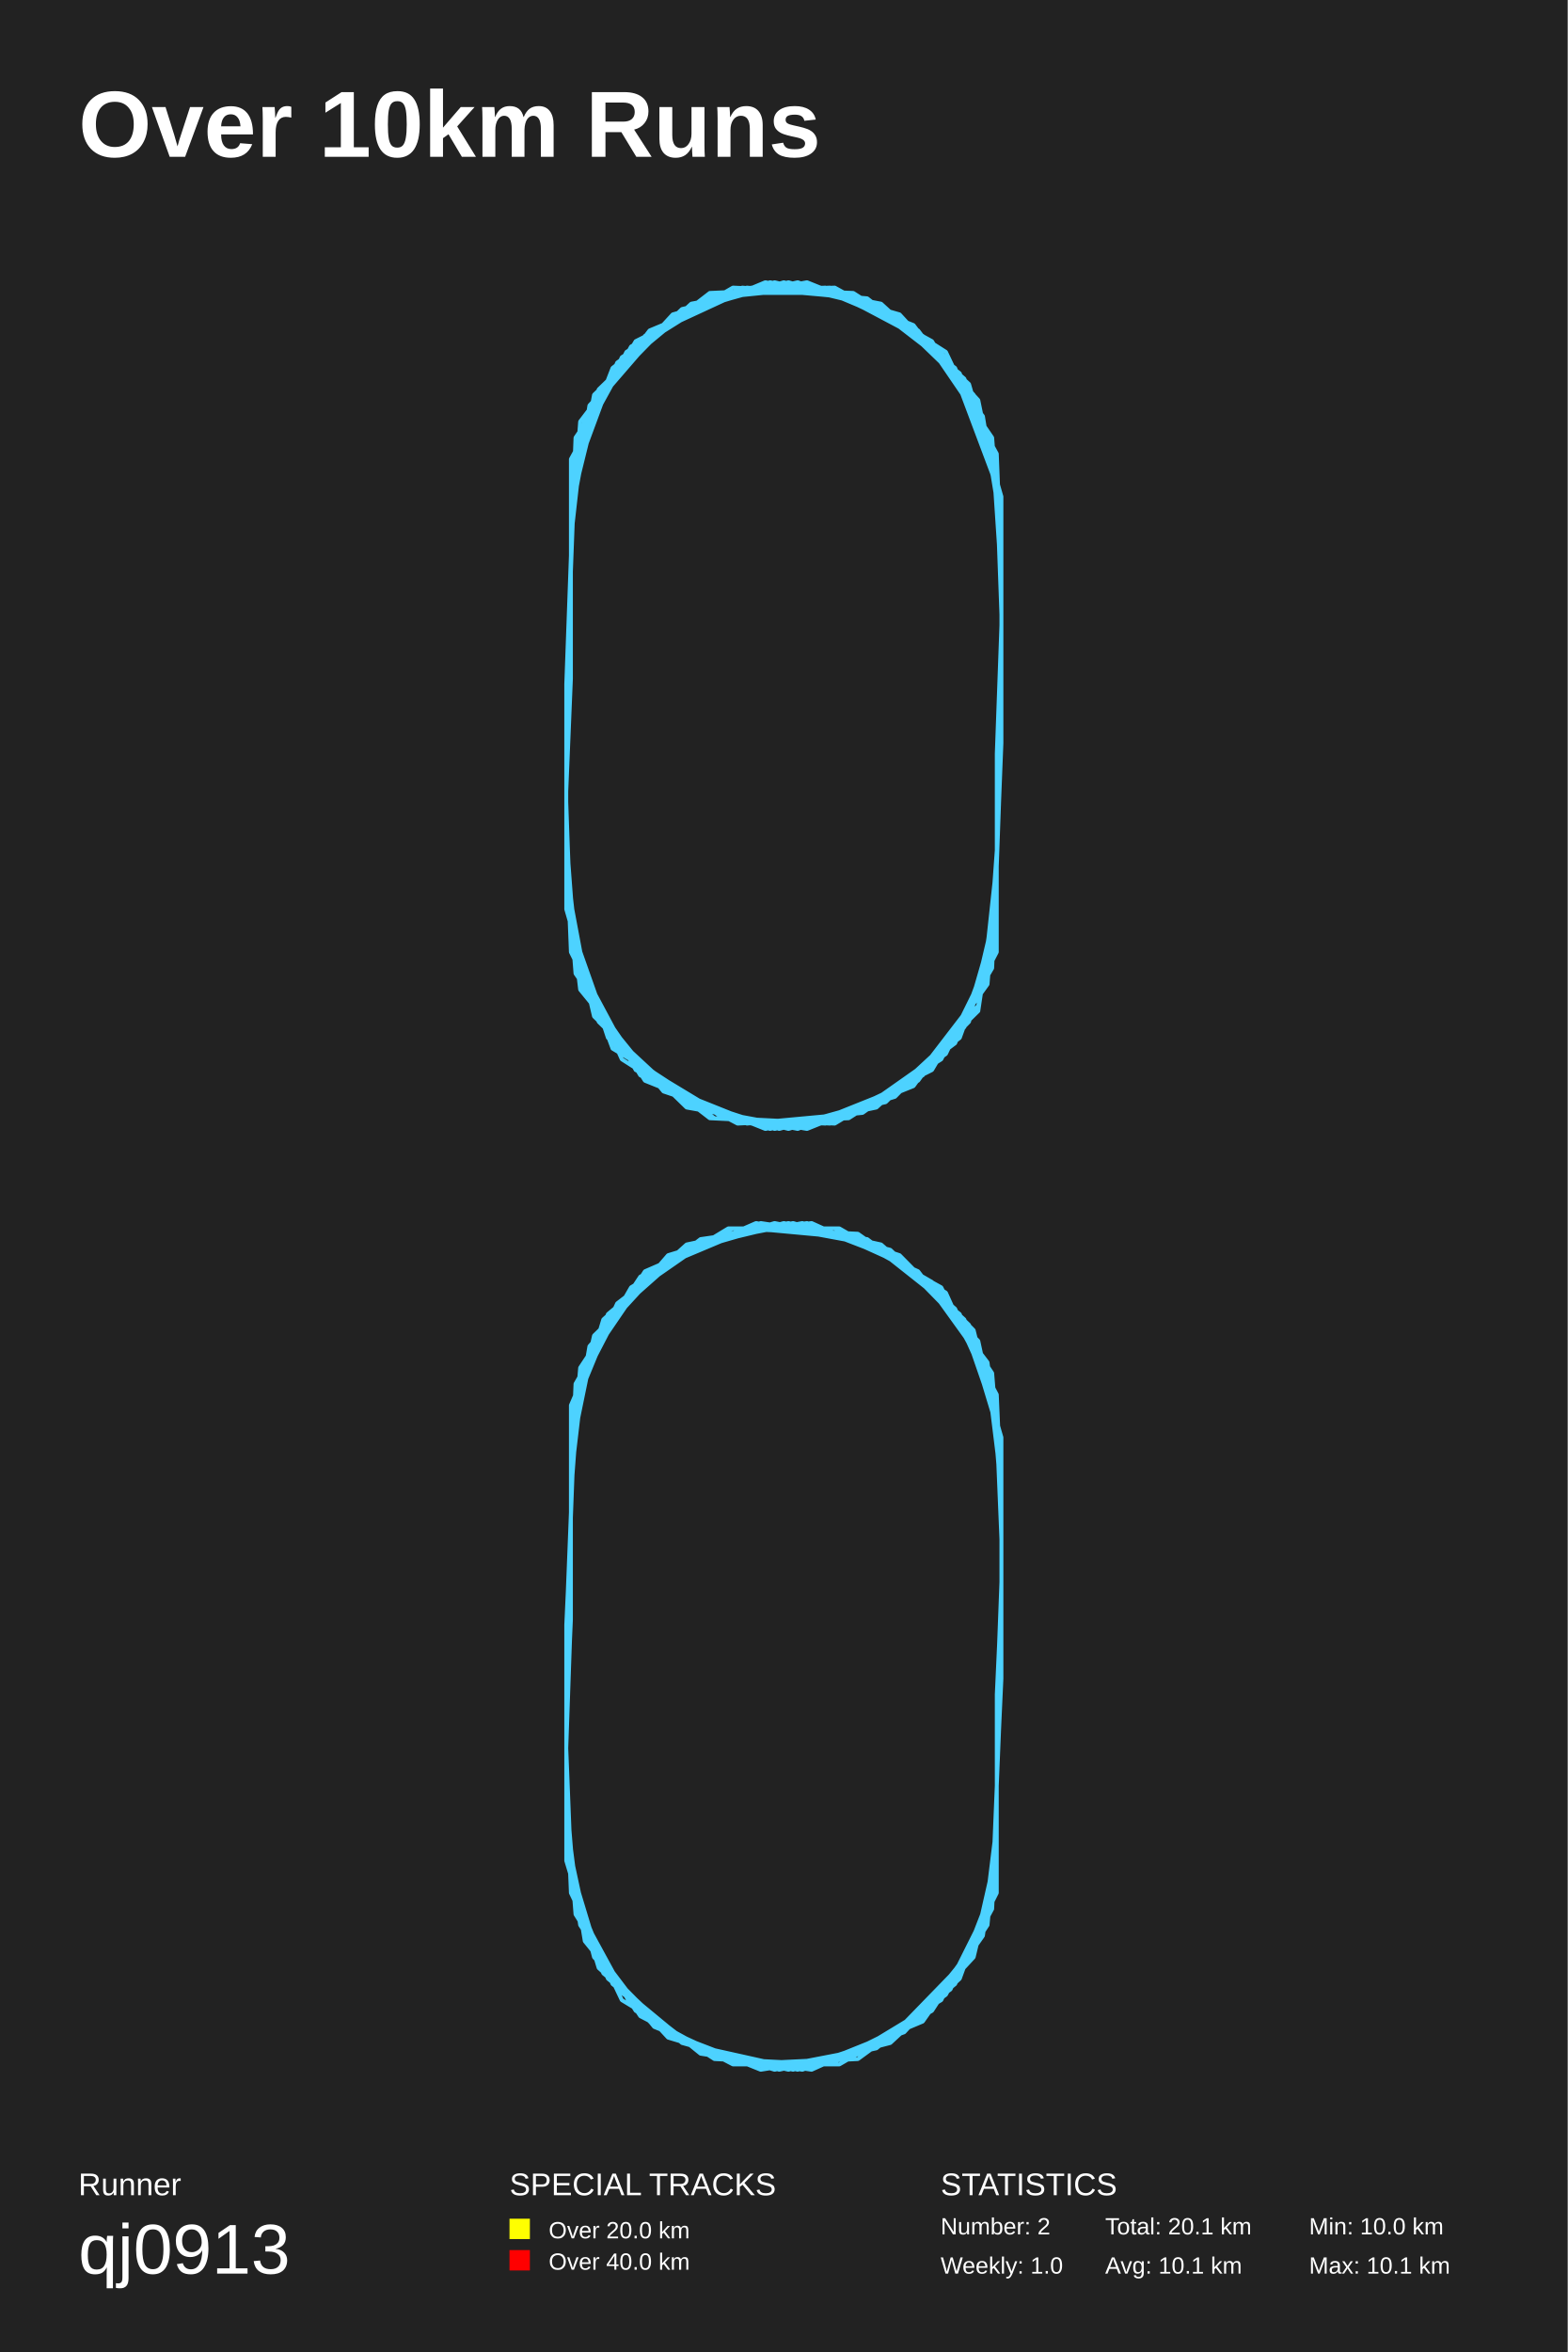
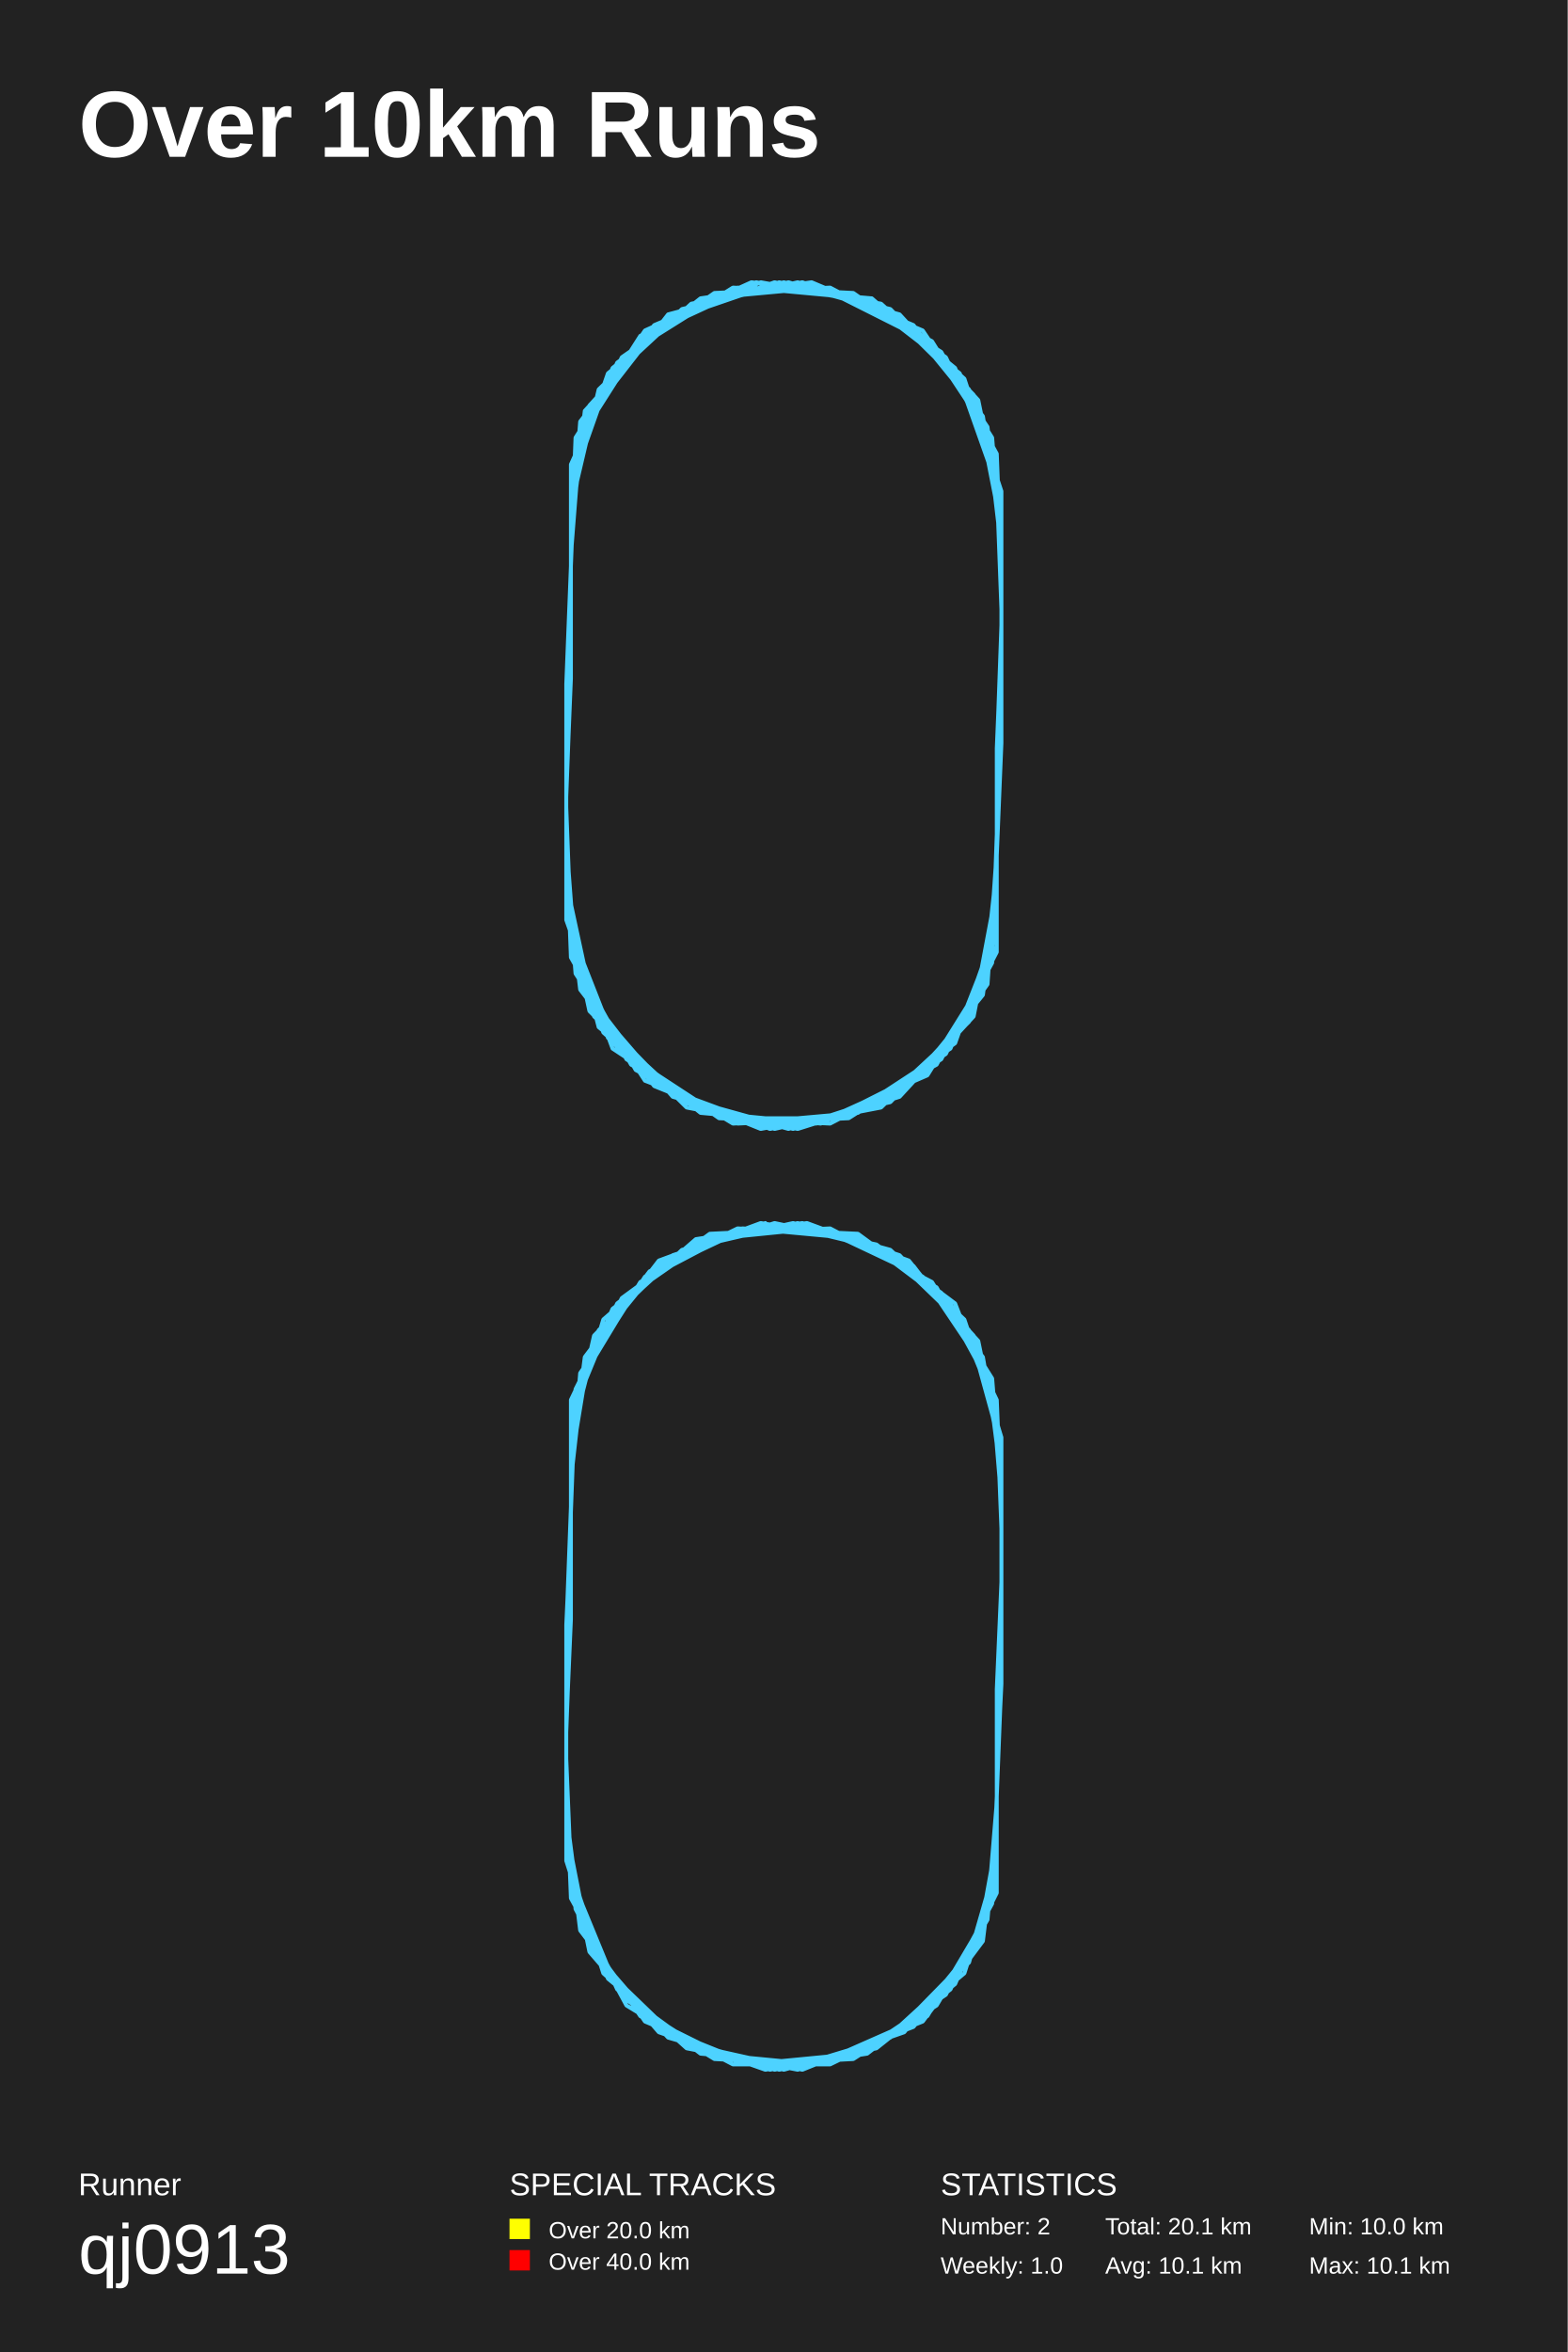
<svg xmlns="http://www.w3.org/2000/svg" baseProfile="full" height="300mm" version="1.1" viewBox="0,0,200,300" width="200mm">
  <defs />
  <rect fill="#222222" height="300" width="200" x="0" y="0" />
  <text fill="#FFFFFF" style="font-size:12px; font-family:Arial; font-weight:bold;" x="10" y="20">Over 10km Runs</text>
  <text fill="#FFFFFF" style="font-size:4px; font-family:Arial" x="10" y="280">Runner</text>
  <text fill="#FFFFFF" style="font-size:9px; font-family:Arial" x="10" y="290">qj0913</text>
  <text fill="#FFFFFF" style="font-size:4px; font-family:Arial" x="65" y="280">SPECIAL TRACKS</text>
  <rect fill="yellow" height="2.6" width="2.6" x="65" y="283" />
  <text fill="#FFFFFF" style="font-size:3px; font-family:Arial" x="70" y="285.5">Over 20.0 km</text>
  <rect fill="red" height="2.6" width="2.6" x="65" y="287" />
  <text fill="#FFFFFF" style="font-size:3px; font-family:Arial" x="70" y="289.5">Over 40.0 km</text>
  <text fill="#FFFFFF" style="font-size:4px; font-family:Arial" x="120" y="280">STATISTICS</text>
  <text fill="#FFFFFF" style="font-size:3px; font-family:Arial" x="120" y="285">Number: 2</text>
  <text fill="#FFFFFF" style="font-size:3px; font-family:Arial" x="120" y="290">Weekly: 1.0</text>
  <text fill="#FFFFFF" style="font-size:3px; font-family:Arial" x="141" y="285">Total: 20.1 km</text>
  <text fill="#FFFFFF" style="font-size:3px; font-family:Arial" x="141" y="290">Avg: 10.1 km</text>
  <text fill="#FFFFFF" style="font-size:3px; font-family:Arial" x="167" y="285">Min: 10.0 km</text>
  <text fill="#FFFFFF" style="font-size:3px; font-family:Arial" x="167" y="290">Max: 10.1 km</text>
-   <polyline fill="none" opacity="1" points="108.268,142.633 121.851,133.063 127.166,118.709 127.166,104.355 127.757,89.317 127.757,74.279 127.166,59.241 120.67,45.57 109.449,38.051 95.866,36.684 81.102,43.519 72.834,58.557 72.834,72.912 72.243,88.633 72.243,102.988 72.834,118.025 77.558,132.38 91.141,142.633 105.315,143.316 118.898,136.481 126.576,123.494 127.166,109.139 127.757,94.785 127.757,81.798 127.757,67.443 125.395,53.089 117.127,42.152 104.134,36.684 90.551,38.051 78.739,46.253 72.834,59.924 72.834,72.912 72.834,86.582 72.243,100.937 72.243,114.608 75.787,129.646 87.007,140.582 100.591,144.0 114.174,139.899 123.623,130.329 127.166,115.975 127.166,100.937 127.757,86.582 127.757,72.228 126.576,57.19 119.489,44.203 105.315,36.684 90.551,37.367 78.149,46.937 72.834,60.608 72.834,74.962 72.243,90 72.243,106.405 72.834,121.443 79.33,134.43 92.913,142.633 105.906,143.316 117.717,137.165 125.985,124.861 127.166,109.823 127.757,94.101 127.757,80.431 127.757,65.393 124.804,51.038 114.764,40.101 100,36.0 86.417,40.101 76.377,50.355 72.834,64.709 72.834,79.747 72.243,95.469 72.243,110.507 74.015,125.544 82.873,137.848 96.457,143.316 110.04,141.949 120.67,134.43 127.166,120.76 127.166,105.038 127.757,90.684 127.757,76.329 127.166,61.975 123.032,48.304 111.811,38.734 97.638,36.0 82.873,42.152 74.015,53.772 72.834,69.494 72.834,84.532 72.243,100.253 72.243,115.975 76.377,130.329 88.189,141.266 101.772,144.0 117.127,137.848 125.985,125.544 127.166,111.19 127.166,96.152 127.757,79.747 127.757,64.709 124.213,50.355 114.174,40.101 100.591,36.0 85.826,40.101 75.787,51.038 72.834,65.393 72.834,80.431 72.243,95.469 72.243,111.874 74.605,126.912 84.645,139.215 98.819,144.0 111.811,141.266 123.032,131.013 127.166,116.658 127.166,101.62 127.757,86.582 127.757,70.861 126.576,56.506 118.898,43.519 106.496,36.684 91.141,37.367 78.739,46.253 72.834,59.924 72.834,73.595 72.243,89.317 72.243,104.355 72.834,119.393 78.149,133.747 92.913,142.633 106.496,143.316 120.079,135.114 127.166,120.76 127.166,105.722 127.757,91.367 127.757,75.646 127.166,60.608 121.851,46.937 110.04,38.051 95.275,36.684 81.102,43.519 73.424,56.506 72.834,71.544 72.834,86.582 72.243,100.937 72.243,115.975 76.377,130.329 88.189,141.266 102.953,144.0 116.536,138.532 125.985,125.544 127.166,111.19 127.166,96.152 127.757,81.114 127.757,66.076 124.804,51.722 115.355,40.785 101.772,36.0 87.007,39.418 76.377,49.671 72.834,64.709 72.834,78.38 72.243,92.734 72.243,107.772 73.424,123.494 81.692,137.165 95.866,143.316 110.04,141.949 121.851,133.063 127.166,118.709 127.166,102.988 127.757,88.633 127.757,72.228 126.576,57.19 120.079,44.886 107.677,37.367 92.323,37.367 79.921,44.886 72.834,59.241 72.834,74.279 72.243,90.684 72.243,105.038 72.834,120.76 79.33,135.114 91.141,142.633 104.725,143.316 117.717,137.165 125.985,124.861 127.166,109.823 127.757,94.785 127.757,80.431 127.757,64.709 123.623,49.671 112.993,39.418 98.819,36.0 86.417,40.101 75.787,50.355 72.834,66.076 72.834,81.798 72.243,96.152 72.243,111.19 74.015,126.228 84.055,138.532 97.638,144.0 111.811,141.266 123.623,130.329 127.166,115.291 127.166,99.57 127.757,85.899 127.757,70.861 126.576,55.823 117.717,42.835 104.725,36.684 91.141,37.367 78.739,46.253 72.834,60.608 72.834,76.329 72.243,91.367 72.243,106.405 72.834,121.443 81.102,136.481 94.094,143.316 108.268,142.633 120.079,135.114 127.166,121.443 127.166,104.355 127.757,89.317 127.757,74.279 127.166,58.557 120.079,44.886 108.268,37.367 93.504,36.684 80.511,44.203 73.424,57.19 72.834,72.912 72.243,87.95 72.243,102.988 72.834,118.709 78.149,133.063 91.141,142.633 104.725,143.316 117.717,137.165 125.395,126.228 127.166,109.823 127.757,93.418 127.757,78.38 127.757,63.342 123.623,48.987 112.402,38.734 98.228,36.0 85.236,40.785 74.605,53.089 72.834,68.81 72.834,83.848 72.243,99.57 72.243,115.291 76.377,130.329 87.598,141.266 102.953,144.0 115.945,138.532 125.395,126.228 127.166,110.507 127.757,94.101 127.757,78.38 127.166,61.975 122.442,47.62 110.04,38.051 94.685,36.684 81.102,43.519 73.424,57.19 72.834,72.912 72.243,87.266 72.243,102.988 72.834,118.025 78.149,133.063 90.551,142.633 104.725,143.316 117.717,137.165 125.985,124.861 127.166,108.456 127.757,92.051 127.757,76.329 127.166,61.975 121.261,46.253 110.63,38.051 95.275,36.684 82.283,42.835 73.424,55.823 72.834,70.861 72.243,87.266 72.243,102.304 72.834,119.393 78.739,133.747 92.323,142.633 106.496,143.316 120.079,135.114 127.166,121.443 127.166,106.405 127.757,90 127.757,74.279 126.576,56.506 119.489,44.203 105.906,36.684 90.551,37.367 78.149,47.62 72.834,61.975 72.834,77.696 72.243,92.734 72.243,109.139 73.424,124.177 82.873,137.848 98.228,144.0 112.993,140.582 124.804,128.962 127.166,113.241 127.166,96.836 127.757,80.431 127.757,64.709 124.213,50.355 114.764,40.101 100.591,36.0 85.826,40.101 75.196,51.722 72.834,66.76 72.834,81.798 72.243,97.519 72.243,111.874 75.196,127.595 84.645,139.215 99.409,144.0 114.174,139.899 124.804,128.279 127.166,112.557 127.166,98.203 127.757,82.481 127.757,67.443 125.395,53.089 116.536,41.468 102.953,36.0 88.189,38.734 76.377,49.671 72.834,64.025 72.834,79.063 72.243,94.785 72.243,109.139 74.015,124.861 82.283,137.848 95.866,143.316 110.04,141.949 122.442,132.38 127.166,119.393 127.166,104.355 127.757,88.633 127.757,72.912 127.166,57.874 120.079,44.886 107.677,37.367 91.732,37.367 78.739,46.253 72.834,60.608 72.834,75.646 72.243,91.367 72.243,106.405 73.424,122.127 81.102,136.481 95.275,143.316 110.04,141.949 121.851,133.063 127.166,120.076 127.166,104.355 127.757,89.317 127.757,73.595 127.166,58.557 120.67,44.886 108.859,37.367 93.504,36.684 79.33,45.57 72.834,59.924 72.834,75.646 72.243,91.367" stroke="#4DD2FF" stroke-dasharray="none" stroke-linecap="round" stroke-linejoin="round" stroke-width="0.5" />
-   <polyline fill="none" opacity="1" points="110.63,158.051 95.866,156.684 82.873,162.152 74.605,173.772 72.834,188.81 72.834,201.798 72.243,212.051 72.243,227.089 72.834,241.443 79.33,255.114 91.732,262.633 105.906,263.316 118.898,256.481 125.985,245.544 127.166,231.874 127.166,217.519 127.757,203.165 127.757,188.81 125.985,174.456 117.127,162.152 103.543,156.0 89.37,158.051 78.739,166.253 72.834,179.924 72.834,194.962 72.243,209.317 72.243,222.988 72.243,237.342 76.377,251.013 87.007,260.582 99.409,264.0 111.811,261.266 122.442,252.38 127.166,239.393 127.166,225.038 127.757,210.684 127.757,197.013 127.757,183.342 123.623,168.987 113.583,159.418 100,156.0 85.826,160.101 75.787,171.038 72.834,185.393 72.834,198.38 72.243,212.051 72.243,225.722 72.834,240.076 78.149,253.063 88.779,261.266 100.591,264.0 113.583,260.582 122.442,252.38 127.166,239.393 127.166,225.722 127.757,211.367 127.757,198.38 127.757,184.025 124.213,169.671 114.764,160.101 102.362,156.0 88.189,158.734 77.558,167.62 72.834,179.924 72.834,194.279 72.243,207.266 72.243,220.253 72.243,233.924 75.196,247.595 83.464,258.532 95.866,263.316 109.449,262.633 120.67,254.43 127.166,241.443 127.166,227.089 127.757,212.051 127.757,197.696 127.757,184.025 124.213,170.355 114.764,160.101 101.181,156.0 88.779,158.734 77.558,167.62 72.834,180.608 72.834,194.962 72.243,208.633 72.243,221.62 72.243,235.975 76.377,250.329 85.826,259.899 98.819,264.0 111.811,261.266 121.851,253.063 127.166,240.076 127.166,227.089 127.757,214.101 127.757,199.063 127.757,185.393 124.804,171.038 114.764,160.785 102.362,156.0 88.189,158.734 77.558,168.304 72.834,179.241 72.834,192.912 72.243,207.95 72.243,221.62 72.243,235.975 75.787,249.646 85.236,259.215 97.047,264.0 109.449,261.949 120.67,254.43 126.576,243.494 127.166,230.507 127.166,216.152 127.757,203.165 127.757,189.494 126.576,175.139 118.898,163.519 106.496,156.684 93.504,156.684 81.692,162.835 74.015,174.456 72.834,188.127 72.834,201.798 72.243,214.785 72.243,228.456 73.424,242.81 80.511,255.798 91.141,262.633 104.725,263.316 117.717,257.848 125.395,246.912 127.166,234.608 127.166,220.253 127.757,206.582 127.757,191.544 127.166,177.874 120.079,164.886 109.449,157.367 95.275,156.684 82.873,162.152 74.015,175.139 72.834,189.494 72.834,203.165 72.243,218.203 72.243,231.19 74.015,244.861 81.102,256.481 92.323,262.633 105.315,263.316 117.717,257.165 125.985,245.544 127.166,233.241 127.166,220.253 127.757,206.582 127.757,192.912 127.166,179.241 121.851,166.937 112.402,158.734 100,156.0 87.598,159.418 77.558,168.304 72.834,180.608 72.834,193.595 72.834,206.582 72.243,220.253 72.243,233.924 74.605,246.912 82.873,257.848 94.685,263.316 107.677,262.633 118.898,256.481 125.985,244.861 127.166,231.874 127.166,218.203 127.757,205.215 127.757,191.544 127.166,177.874 120.67,165.57 110.63,158.051 97.047,156.0 84.645,160.785 75.196,171.722 72.834,185.393 72.834,198.38 72.243,212.734 72.243,225.722 72.834,240.076 77.558,251.696 87.007,260.582 99.409,264.0 111.811,261.266 121.851,253.063 127.166,240.76 127.166,225.722 127.757,212.734 127.757,199.063 127.757,184.709 124.213,170.355 114.174,160.101 101.181,156.0 87.007,159.418 76.968,168.304 72.834,182.658 72.834,197.013 72.243,212.051 72.243,226.405 72.834,240.76 78.739,253.747 88.779,261.266 101.772,264.0 114.174,259.899 124.213,249.646 127.166,237.342 127.166,223.671 127.757,210.684 127.757,197.013 127.757,184.025 124.213,170.355 115.355,160.785 102.953,156.0 90.551,158.051 78.739,166.253 73.424,177.874 72.834,190.177 72.834,204.532 72.243,218.886 72.243,233.241 74.015,245.544 81.692,257.165 93.504,263.316 107.087,263.316 118.898,256.481 125.985,244.861 127.166,231.874 127.166,217.519 127.757,203.848 127.757,189.494 125.985,175.139 118.898,163.519 107.087,156.684 92.913,156.684 80.511,164.203 73.424,176.506 72.834,190.177 72.834,204.532 72.243,218.203 72.243,233.241 74.605,246.912 83.464,258.532 97.047,264.0 110.04,261.949 121.261,253.747 127.166,240.76 127.166,227.089 127.757,213.418 127.757,199.063 127.757,183.342 123.623,169.671 113.583,159.418 100.591,156.0 87.598,158.734 76.968,168.304 72.834,181.975 72.834,196.329 72.243,210 72.243,223.671 72.834,238.025 76.377,251.013 87.007,260.582 101.181,264.0 113.583,259.899 124.213,248.962 127.166,235.975 127.166,221.62 127.757,207.95 127.757,193.595 127.166,179.241 120.67,164.886 108.859,157.367 93.504,156.684 80.511,164.203 73.424,177.19 72.834,190.861 72.834,204.532 72.243,218.886 72.243,233.241 74.605,247.595 83.464,258.532 97.047,264.0 111.221,261.266 121.851,253.063 127.166,239.393 127.166,225.722 127.757,210.684 127.757,196.329 127.166,181.975 123.032,168.304 112.402,158.734 98.819,156.0 85.236,160.101 75.196,171.722 72.834,185.393 72.834,199.747 72.243,214.785 72.243,229.139 73.424,244.177 81.102,256.481 93.504,263.316 107.677,262.633 120.079,255.114 126.576,242.127 127.166,227.772 127.757,213.418 127.757,199.063 127.757,184.709 124.804,171.038 114.174,160.101 101.181,156.0 87.007,159.418 75.787,170.355 72.834,183.342 72.834,197.696 72.243,212.051 72.243,226.405 72.834,240.76 77.558,252.38 89.37,261.949 102.362,264.0 115.945,258.532 125.395,246.912 127.166,232.557 127.166,217.519 127.757,201.798 127.757,187.443 125.985,173.772 117.127,162.152 103.543,156.0 89.37,158.051 78.739,166.253 72.834,180.608 72.834,193.595 72.243,208.633 72.243,223.671 72.243,237.342 76.377,251.013 87.007,260.582 102.362,264.0 115.355,259.215 124.213,249.646 127.166,235.975 127.166,220.253 127.757,206.582 127.757,191.544 126.576,177.19 120.079,164.203 107.677,157.367 93.504,156.684 80.511,164.203 73.424,177.874 72.834,193.595 72.243,207.95 72.243,221.62 72.243,235.975 75.787,249.646 85.236,259.899 98.819,264.0 111.811,261.266 122.442,252.38 127.166,239.393 127.166,225.038 127.757,210 127.757,195.646 127.166,181.291 122.442,167.62 111.221,158.734 96.457,156.0 82.283,162.152 74.015,175.139 72.834,190.861 72.834,205.899 72.243,222.988 72.834,238.025 76.968,251.696 89.37,261.949 103.543,264.0 117.127,257.848 125.985,245.544" stroke="#4DD2FF" stroke-dasharray="none" stroke-linecap="round" stroke-linejoin="round" stroke-width="0.5" />
+   <polyline fill="none" opacity="1" points="119.489,135.798 126.576,122.81 127.166,107.089 127.757,93.418 127.757,79.747 127.757,64.025 124.213,50.355 114.174,40.101 100.591,36.0 85.236,40.101 74.605,53.772 72.834,67.443 72.834,83.165 72.243,98.203 72.243,113.241 75.196,127.595 85.826,139.899 100.591,144.0 115.355,139.215 125.395,126.912 127.166,113.924 127.166,98.886 127.757,85.899 127.757,71.544 126.576,56.506 120.079,44.886 108.268,37.367 94.094,36.684 81.692,42.835 74.015,55.139 72.834,69.494 72.834,82.481 72.243,96.152 72.243,109.139 73.424,124.177 82.283,137.848 96.457,143.316 109.449,141.949 120.67,134.43 127.166,120.76 127.166,105.722 127.757,91.367 127.757,77.013 127.166,61.975 121.851,46.937 110.63,38.051 95.866,36.0 82.283,42.835 73.424,55.823 72.834,70.861 72.834,85.215 72.243,100.253 72.243,115.291 76.377,131.013 88.779,141.266 101.772,144.0 114.764,139.899 124.213,129.646 127.166,114.608 127.166,99.57 127.757,85.215 127.757,70.177 125.985,55.139 118.308,43.519 104.725,36.684 89.96,38.051 78.739,46.253 72.834,59.241 72.834,74.962 72.243,90 72.243,105.722 72.834,120.76 79.33,134.43 92.323,142.633 105.906,143.316 117.717,137.165 125.985,124.861 127.166,109.823 127.166,95.469 127.757,81.114 127.757,66.076 124.804,51.722 115.355,40.785 101.772,36.0 87.007,39.418 76.377,49.671 72.834,64.709 72.834,79.063 72.243,95.469 72.243,111.19 74.015,126.228 83.464,138.532 97.047,144.0 111.811,141.266 123.623,130.329 127.166,115.975 127.166,99.57 127.757,85.215 127.757,70.177 125.985,54.456 117.717,42.152 104.725,36.684 89.37,38.051 78.149,46.937 72.834,60.608 72.834,74.962 72.243,90.684 72.243,106.405 72.834,122.127 80.511,135.798 94.094,143.316 108.268,142.633 120.079,135.114 127.166,121.443 127.166,105.722 127.757,91.367 127.757,75.646 127.166,61.291 122.442,47.62 110.04,38.051 95.275,36.684 82.283,42.152 74.015,54.456 72.834,68.81 72.834,83.848 72.243,99.57 72.243,115.291 75.196,128.962 87.598,141.266 101.772,144.0 115.945,138.532 125.395,126.912 127.166,110.507 127.166,96.152 127.757,81.114 127.757,65.393 124.804,51.038 114.764,40.101 100,36.0 85.826,40.101 75.196,51.722 72.834,66.076 72.834,81.798 72.243,96.152 72.243,111.874 74.015,125.544 84.055,138.532 98.228,144.0 112.402,141.266 123.623,130.329 127.166,115.291 127.166,101.62 127.757,85.899 127.757,70.177 126.576,55.823 118.898,43.519 105.906,36.684 91.141,37.367 79.33,45.57 72.834,59.241 72.834,74.279 72.243,88.633 72.243,104.355 72.834,119.393 78.149,133.063 91.732,142.633 105.906,143.316 119.489,135.798 126.576,122.81 127.166,106.405 127.757,90.684 127.757,75.646 127.166,61.291 121.851,46.937 110.63,38.051 95.866,36.0 82.283,42.152 74.015,55.139 72.834,70.177 72.834,86.582 72.243,100.937 72.243,116.658 76.968,131.696 87.007,140.582 101.772,144.0 115.355,139.215 124.804,127.595 127.166,113.241 127.166,98.203 127.757,83.848 127.757,67.443 125.395,53.089 116.536,41.468 103.543,36.0 89.37,38.051 77.558,47.62 72.834,61.291 72.834,75.646 72.243,90.684 72.243,106.405 72.834,120.76 79.921,135.114 93.504,143.316 107.087,142.633 120.079,135.114 127.166,120.76 127.166,105.722 127.757,90.684 127.757,74.279 127.166,59.241 120.67,45.57 108.859,37.367 95.275,36.684 81.692,42.835 73.424,57.19 72.834,72.228 72.243,87.266 72.243,102.988 72.243,117.342 77.558,132.38 89.96,141.949 104.134,143.316 117.717,137.165 125.985,125.544 127.166,108.456 127.757,92.734 127.757,77.696 127.757,62.658 121.851,46.937 111.811,38.734 96.457,36.0 83.464,41.468 74.015,53.772 72.834,68.81 72.834,84.532 72.243,98.886 72.243,114.608 75.787,129.646 87.598,140.582 101.772,144.0 114.764,139.899 124.213,128.962 127.166,113.241 127.166,97.519 127.757,83.165 127.757,67.443 124.804,52.405 115.355,40.785 102.362,36.0 88.189,38.734 76.377,49.671 72.834,64.709 72.834,79.747 72.243,96.152 72.243,111.874 74.605,126.912 84.055,138.532 98.819,144.0 113.583,140.582 124.213,129.646 127.166,113.924 127.166,97.519 127.757,81.798 127.757,65.393 124.213,50.355 113.583,39.418 98.819,36.0 83.464,41.468 74.015,54.456 72.834,68.127 72.834,83.848 72.243,99.57 72.243,114.608 75.787,129.646 87.598,140.582 101.181,144.0 114.764,139.215 124.213,128.962 127.166,113.241 127.166,97.519 127.757,81.798 127.757,66.76 124.804,51.038 112.993,39.418 99.409,36.0 85.236,40.785 74.605,52.405 72.834,67.443 72.834,81.798 72.243,96.836 72.243,112.557 75.787,128.962 86.417,139.899 101.181,144.0 115.355,139.215 125.395,126.912 127.166,112.557 127.166,96.152 127.757,79.747 127.757,62.658 123.032,48.304 111.221,38.051 95.275,36.684 81.692,42.835 73.424,55.823 72.834,72.228 72.243,87.266 72.243,102.988 72.834,118.709 78.739,133.747 92.323,142.633 107.677,142.633 121.261,133.747 127.166,118.709 127.166,102.304 127.757,86.582 127.757,70.177 126.576,55.823 118.898,43.519 105.906,36.684 91.141,37.367 78.149,46.937 72.834,61.975 72.834,77.013 72.243,92.051 72.243,107.089 73.424,122.81 81.102,136.481 94.094,143.316 109.449,141.949 121.851,133.063 127.166,118.025 127.166,102.988 127.757,87.95 127.757,72.912 127.166,57.874 120.079,44.886 108.268,37.367 93.504,36.684 79.33,45.57 72.834,59.241 72.834,74.279 72.243,88.633 72.243,104.355 72.834,119.393 78.149,133.747 90.551,141.949 104.725,143.316 118.308,136.481 125.985,124.177 127.166,109.139 127.757,93.418 127.757,77.696 127.166,61.975 123.032,48.304 112.402,38.734 97.047,36.0 82.283,42.835 74.015,55.823 72.834,70.861 72.834,85.899 72.243,101.62 72.243,116.658 77.558,132.38 89.37,141.949 104.134,143.316 118.308,137.165 125.985,124.861 127.166,109.139 127.757,94.785 127.757,79.063 127.757,64.025 123.623,49.671 113.583,39.418 99.409,36.0 83.464,41.468 74.015,54.456 72.834,70.177" stroke="#4DD2FF" stroke-dasharray="none" stroke-linecap="round" stroke-linejoin="round" stroke-width="0.5" />
+   <polyline fill="none" opacity="1" points="97.638,156.0 84.645,160.785 75.196,172.405 72.834,186.76 72.834,199.747 72.243,210.684 72.243,225.722 72.834,239.393 78.739,253.747 89.96,261.949 104.134,263.316 117.717,257.848 125.395,247.595 127.166,233.241 127.166,218.886 127.757,205.215 127.757,190.177 126.576,175.823 118.898,163.519 105.906,156.684 91.141,157.367 79.33,165.57 72.834,179.241 72.834,193.595 72.243,207.95 72.243,222.304 72.243,236.658 75.787,249.646 85.826,259.899 98.228,264.0 111.221,261.266 121.851,253.063 127.166,240.76 127.166,226.405 127.757,212.051 127.757,198.38 127.757,184.709 124.213,170.355 115.355,160.785 101.772,156.0 87.007,159.418 76.377,169.671 72.834,183.342 72.834,197.013 72.243,210.684 72.243,224.355 72.834,238.709 76.968,251.013 87.007,260.582 99.409,264.0 111.811,261.266 121.261,253.747 127.166,240.76 127.166,227.089 127.757,212.734 127.757,200.431 127.757,185.393 124.804,171.038 115.945,161.468 104.134,156.684 90.551,158.051 78.739,166.253 72.834,178.557 72.834,192.228 72.834,205.899 72.243,218.886 72.243,233.241 74.605,246.912 82.283,257.165 94.685,263.316 108.268,262.633 119.489,255.798 126.576,242.81 127.166,229.139 127.757,213.418 127.757,200.431 127.757,186.076 124.804,171.722 115.945,160.785 102.953,156.0 89.96,158.051 78.149,166.937 72.834,179.924 72.834,194.279 72.243,207.266 72.243,220.937 72.243,234.608 75.196,248.962 84.055,259.215 97.638,264.0 111.221,261.266 121.851,253.063 127.166,240.76 127.166,227.089 127.757,214.785 127.757,200.431 127.757,186.76 125.395,173.089 116.536,161.468 104.134,156.684 89.96,158.051 78.739,166.253 73.424,177.874 72.834,190.861 72.834,206.582 72.243,220.253 72.243,234.608 75.196,248.279 84.055,258.532 95.866,263.316 108.859,262.633 119.489,255.798 125.985,244.861 127.166,231.19 127.166,218.203 127.757,204.532 127.757,190.861 126.576,177.19 119.489,164.203 107.677,157.367 94.094,156.684 82.873,162.152 74.605,173.089 72.834,186.76 72.834,201.114 72.243,214.101 72.243,227.089 72.834,240.76 78.739,253.747 89.37,261.949 104.134,263.316 116.536,258.532 124.804,248.279 127.166,235.291 127.166,221.62 127.757,207.95 127.757,192.912 127.166,178.557 121.261,166.253 110.04,158.051 97.047,156.0 84.055,160.785 74.605,173.772 72.834,187.443 72.834,201.114 72.243,216.836 72.243,229.823 73.424,243.494 79.921,255.798 91.141,262.633 104.134,263.316 116.536,257.848 124.804,247.595 127.166,234.608 127.166,221.62 127.757,208.633 127.757,194.279 127.166,180.608 123.032,168.304 113.583,159.418 101.181,156.0 88.779,158.734 78.149,166.937 72.834,179.241 72.834,191.544 72.834,205.215 72.243,218.203 72.243,231.874 74.015,245.544 81.692,257.165 93.504,263.316 105.906,263.316 117.127,257.848 125.395,246.228 127.166,233.924 127.166,220.253 127.757,207.266 127.757,192.912 127.166,179.924 121.851,166.253 111.811,158.734 98.819,156.0 85.826,160.101 75.787,170.355 72.834,183.342 72.834,197.013 72.243,210.684 72.243,224.355 72.243,237.342 76.377,250.329 85.826,259.899 98.819,264.0 111.811,261.266 121.851,253.063 127.166,240.76 127.166,226.405 127.757,213.418 127.757,199.063 127.757,185.393 124.804,171.722 114.764,160.101 102.362,156.0 88.779,158.051 77.558,168.304 72.834,180.608 72.834,194.962 72.243,209.317 72.243,224.355 72.834,238.709 77.558,252.38 87.598,260.582 100,264.0 112.402,260.582 123.032,251.696 127.166,238.709 127.166,225.722 127.757,212.051 127.757,199.063 127.757,184.709 124.804,171.722 115.945,161.468 104.725,156.684 91.141,157.367 79.33,165.57 73.424,177.19 72.834,188.81 72.834,203.165 72.243,216.836 72.243,231.19 74.015,244.861 79.921,255.798 92.323,262.633 105.315,263.316 117.127,257.848 125.395,246.228 127.166,233.241 127.166,218.886 127.757,204.532 127.757,191.544 126.576,177.19 120.079,164.886 108.859,157.367 94.685,156.684 82.873,162.152 74.015,175.139 72.834,188.81 72.834,202.481 72.243,216.836 72.243,231.874 74.015,246.228 82.873,257.848 95.275,263.316 107.677,262.633 119.489,255.798 126.576,242.81 127.166,229.139 127.757,214.101 127.757,201.114 127.757,185.393 124.804,171.038 115.355,160.785 102.362,156.0 89.37,158.051 78.739,166.253 72.834,180.608 72.834,194.279 72.243,207.95 72.243,220.937 72.243,235.975 75.787,249.646 85.236,259.899 99.409,264.0 112.402,260.582 123.623,250.329 127.166,238.025 127.166,222.988 127.757,209.317 127.757,194.962 127.166,179.924 121.851,166.937 110.04,158.051 95.275,156.684 82.283,162.835 74.015,175.823 72.834,188.81 72.834,202.481 72.243,216.152 72.243,231.19 74.015,245.544 82.283,257.848 95.275,263.316 109.449,261.949 120.67,254.43 127.166,241.443 127.166,227.772 127.757,213.418 127.757,199.063 127.757,184.709 123.623,169.671 114.764,160.101 101.181,156.0 87.007,159.418 76.377,169.671 72.834,183.342 72.834,197.013 72.243,212.734 72.243,227.089 72.834,242.127 79.921,255.114 91.732,262.633 104.725,263.316 118.308,257.165 125.985,244.177 127.166,229.823 127.166,215.469 127.757,201.798 127.757,186.76 125.395,173.089 115.945,160.785 102.953,156.0 88.779,158.051 76.968,168.304 72.834,181.975 72.834,195.646 72.243,210 72.243,224.355 72.834,238.709 76.968,251.696 87.598,261.266 101.772,264.0 115.355,259.215 124.804,247.595 127.166,234.608 127.166,219.57 127.757,203.848 127.757,188.81 125.985,175.139 117.717,162.835 104.725,156.684 90.551,157.367 79.33,165.57 72.834,179.241 72.834,192.228 72.243,207.95 72.243,221.62 72.243,235.291 75.787,249.646 85.826,259.899 100,264.0 113.583,259.899 123.623,249.646 127.166,237.342 127.166,222.304 127.757,207.95 127.757,192.912 127.166,178.557 120.67,165.57 109.449,157.367 94.685,156.684 81.692,163.519 73.424,177.19 72.834,192.912 72.834,205.899 72.243,220.253 72.243,233.241 75.196,248.279 84.055,258.532 97.638,264.0 110.63,261.949 121.261,253.747 127.166,240.76 127.166,227.089 127.757,211.367 127.757,197.013 127.757,183.342 123.623,169.671 112.993,159.418 98.819,156.0 84.055,160.785 74.605,173.089 72.834,188.81 72.834,205.215 72.243,220.937 72.243,235.975 76.377,250.329 87.007,260.582 102.362,264.0 115.945,258.532" stroke="#4DD2FF" stroke-dasharray="none" stroke-linecap="round" stroke-linejoin="round" stroke-width="0.5" />
</svg>
